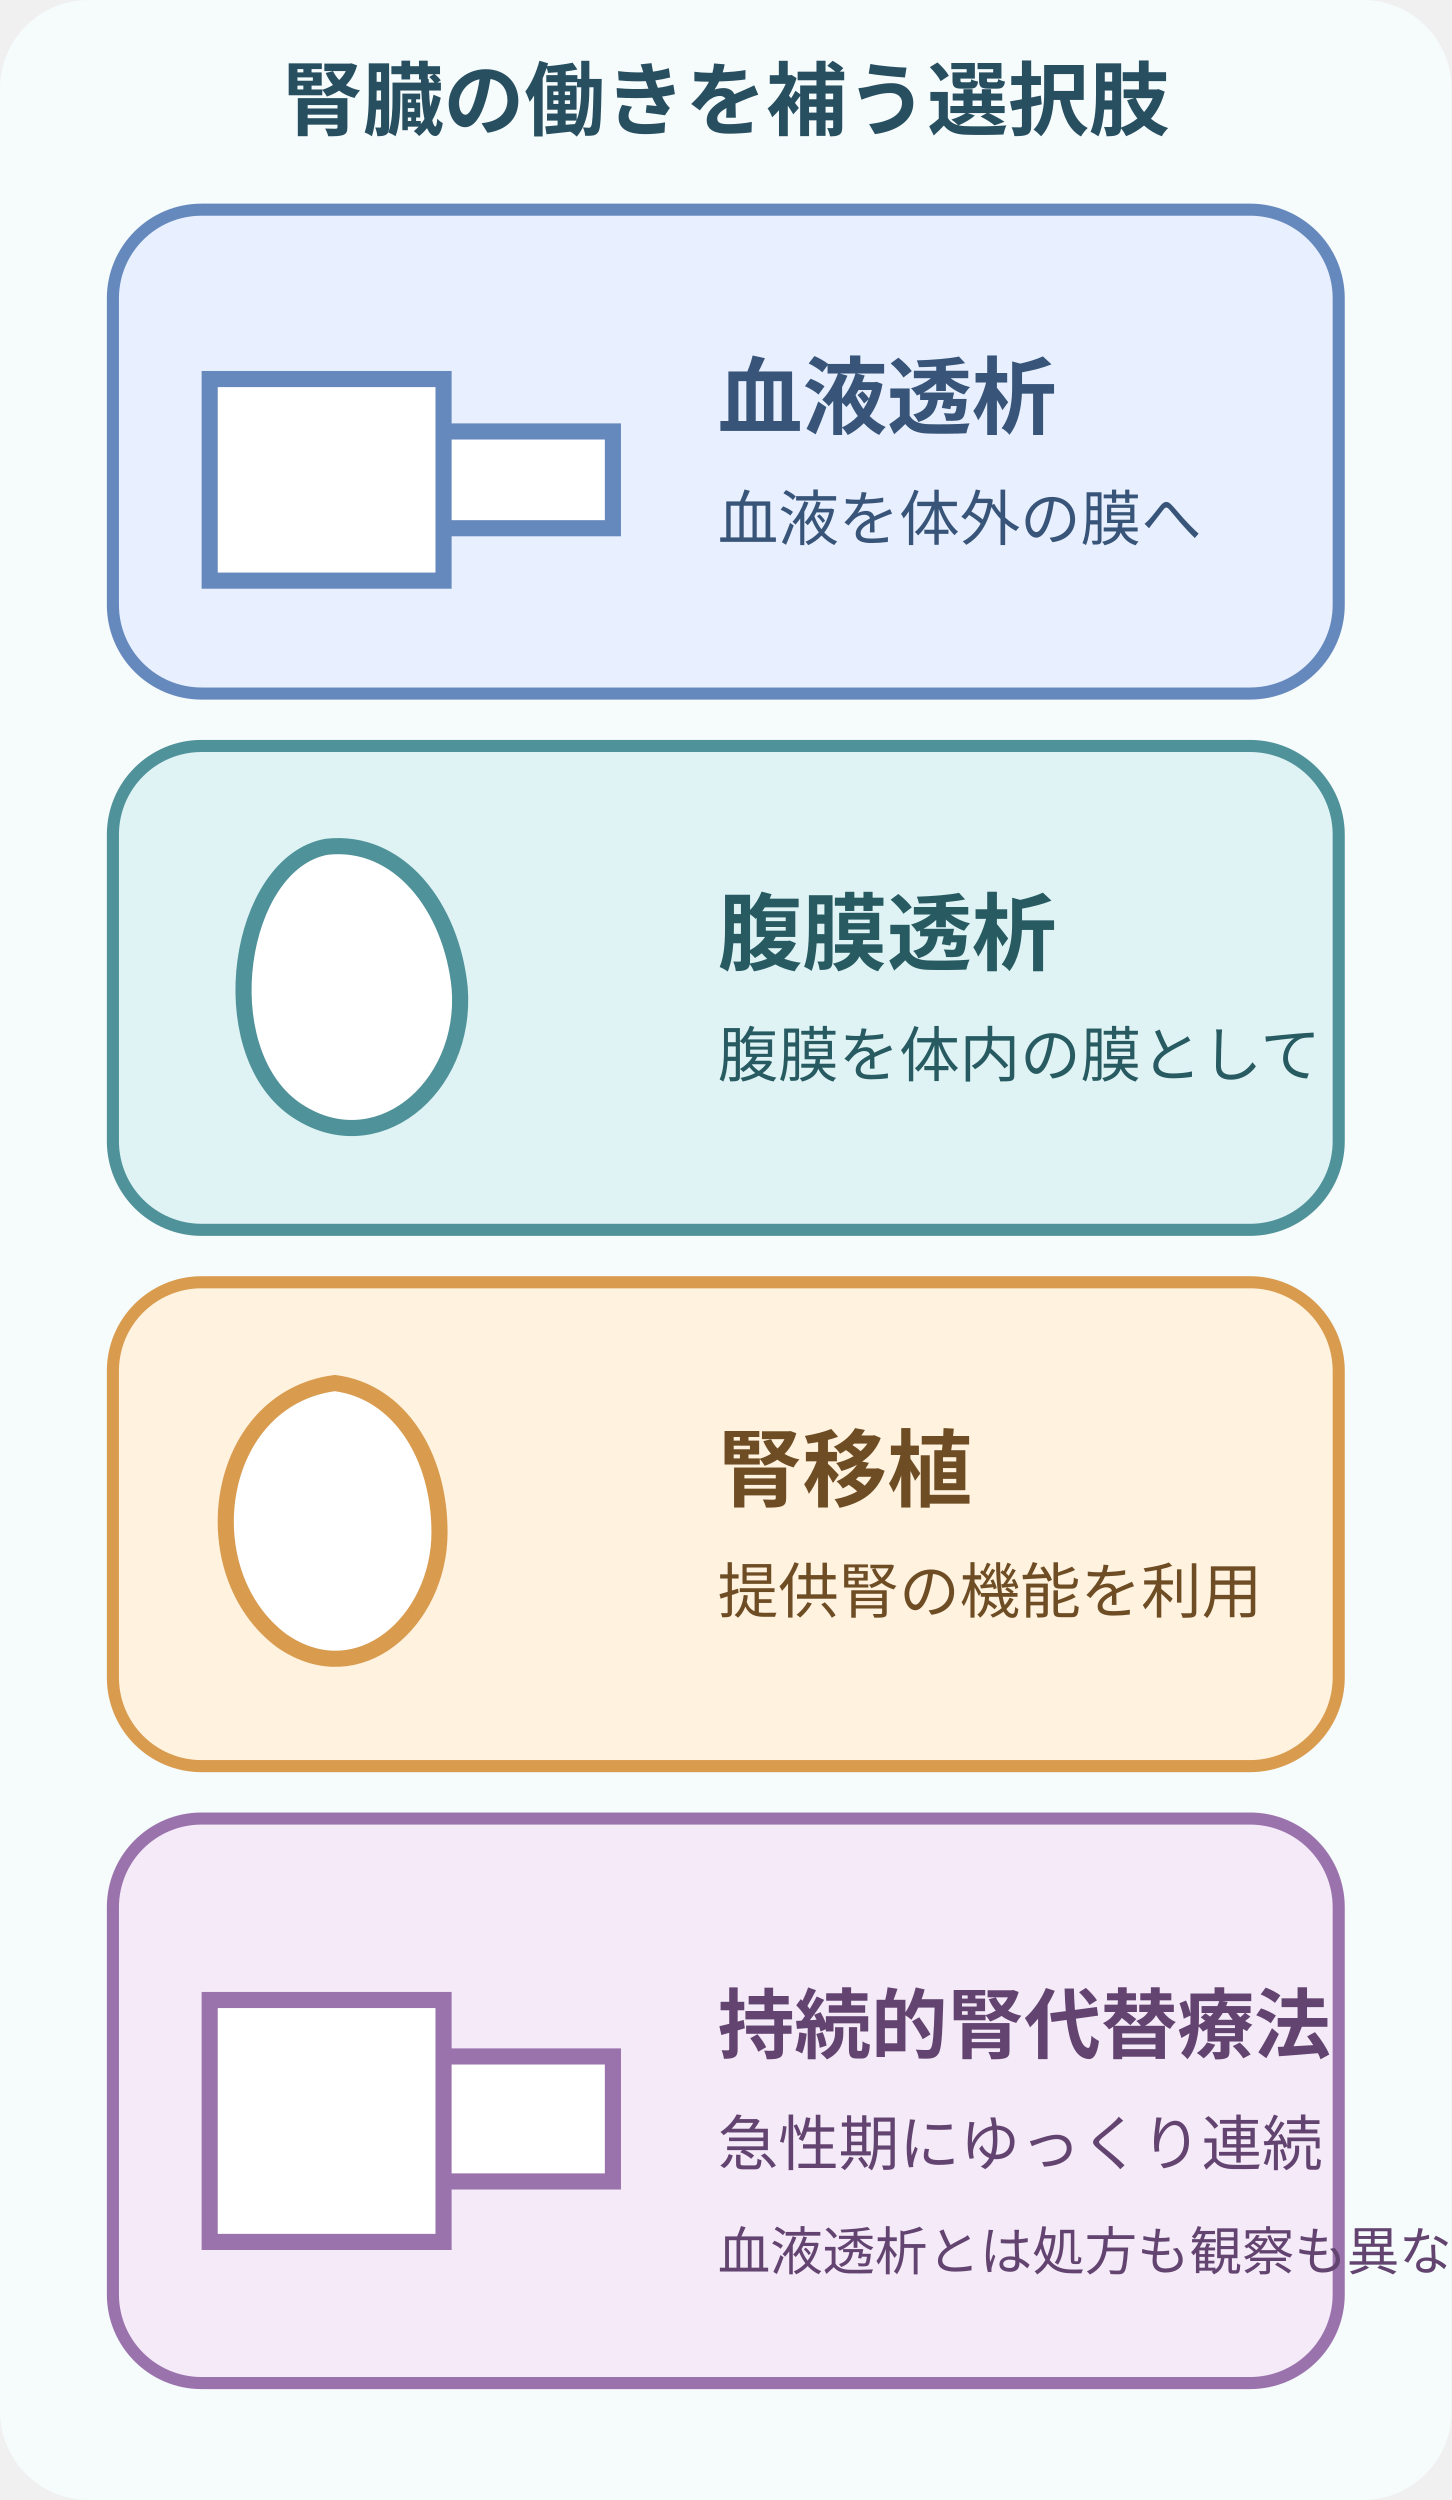
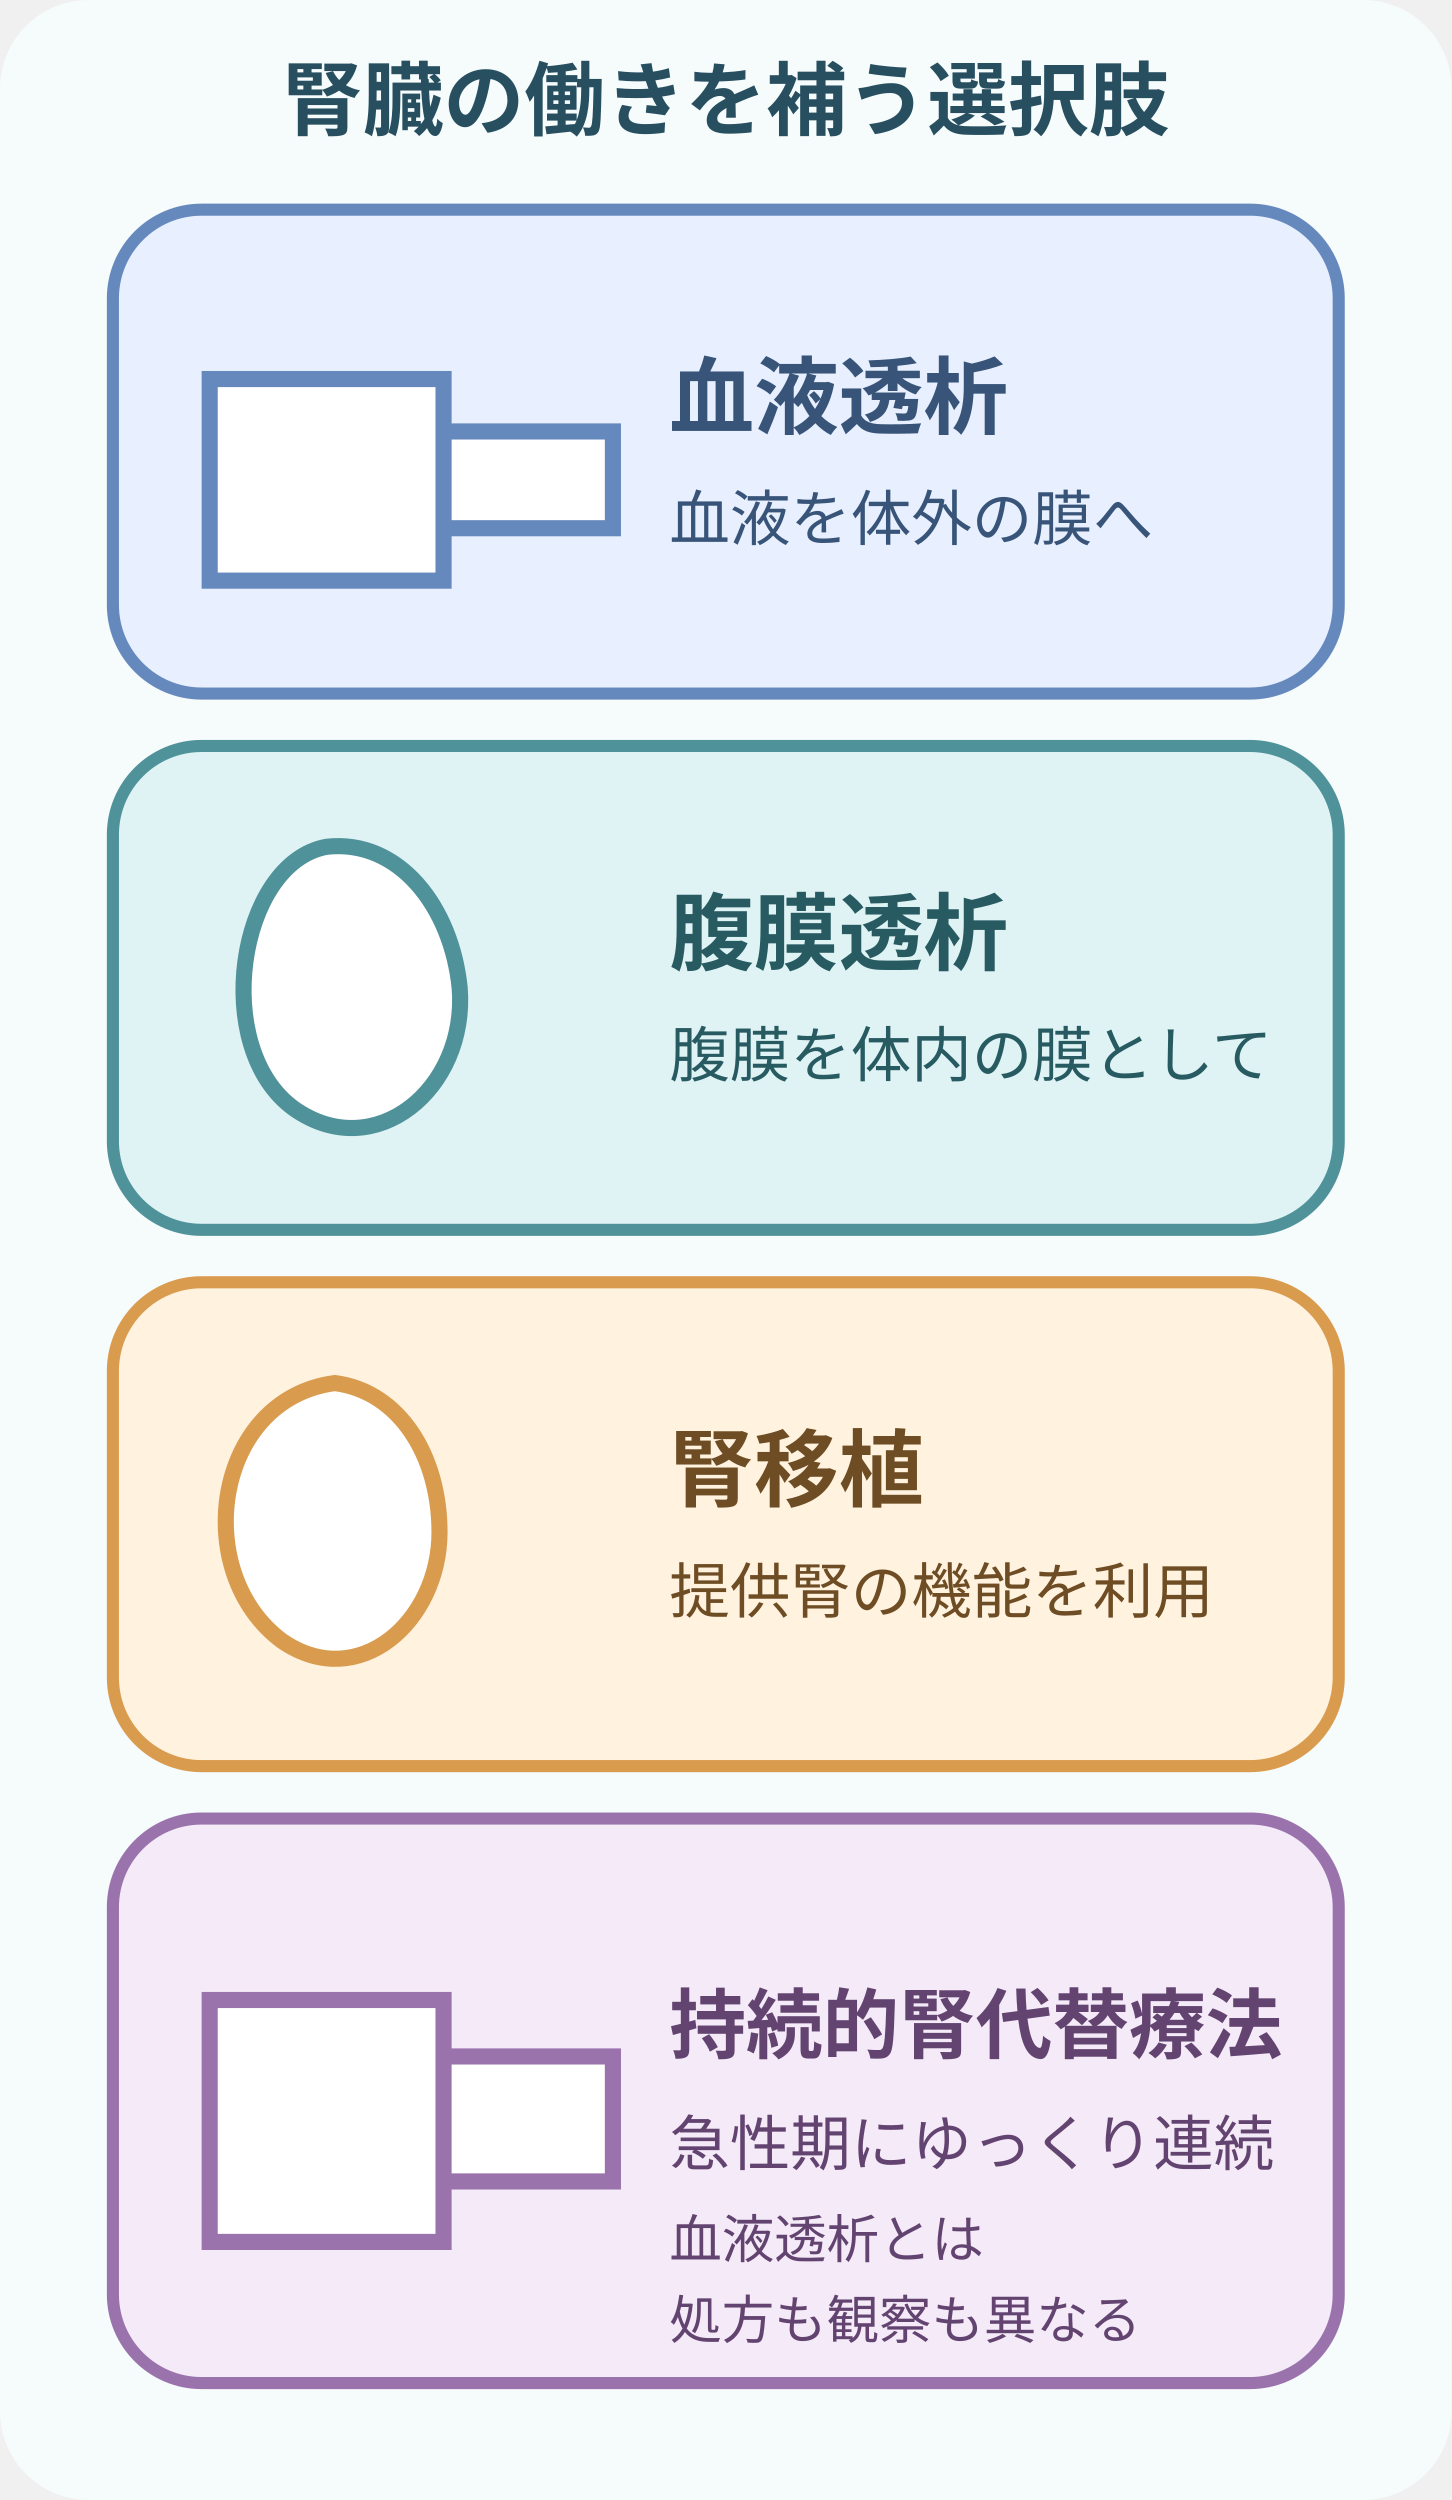
<svg xmlns="http://www.w3.org/2000/svg" viewBox="0 0 360 620" role="img" aria-labelledby="title desc">
  <rect width="360" height="620" rx="22" fill="#f6fbfc" />
  <g font-family="Arial,'Noto Sans JP',sans-serif">
    <text x="180" y="32" text-anchor="middle" font-size="20" font-weight="700" fill="#274f60">腎臓の働きを補う選択肢</text>
    <g transform="translate(28 52)">
      <rect width="304" height="120" rx="22" fill="#e8f0ff" stroke="#6689bd" stroke-width="3" />
      <path d="M24 42h58v50H24zM82 55h42v24H82z" fill="#fff" stroke="#6689bd" stroke-width="4" />
-       <text x="150" y="54" font-size="21" font-weight="700" fill="#385579">血液透析</text>
-       <text x="150" y="82" font-size="15" fill="#385579">血液を体外の膜へ</text>
+       <text x="138" y="54" font-size="21" font-weight="700" fill="#385579">血液透析</text>
+       <text x="138" y="82" font-size="15" fill="#385579">血液を体外の膜へ</text>
    </g>
    <g transform="translate(28 185)">
      <rect width="304" height="120" rx="22" fill="#dff3f5" stroke="#4f9299" stroke-width="3" />
      <path d="M53 25c-22 4-29 50-8 65 20 14 43-5 41-30-2-20-15-37-33-35Z" fill="#fff" stroke="#4f9299" stroke-width="4" />
-       <text x="150" y="54" font-size="21" font-weight="700" fill="#275b61">腹膜透析</text>
-       <text x="150" y="82" font-size="15" fill="#275b61">腹膜を体内の膜として</text>
+       <text x="138" y="54" font-size="21" font-weight="700" fill="#275b61">腹膜透析</text>
+       <text x="138" y="82" font-size="15" fill="#275b61">腹膜を体内の膜として</text>
    </g>
    <g transform="translate(28 318)">
      <rect width="304" height="120" rx="22" fill="#fff2df" stroke="#d99b4e" stroke-width="3" />
      <path d="M55 25c-30 4-36 47-13 64 19 13 39-5 39-27 0-19-10-35-26-37Z" fill="#fff" stroke="#d99b4e" stroke-width="4" />
-       <text x="150" y="54" font-size="21" font-weight="700" fill="#6e4d25">腎移植</text>
-       <text x="150" y="82" font-size="15" fill="#6e4d25">提供腎の機能を利用</text>
+       <text x="138" y="54" font-size="21" font-weight="700" fill="#6e4d25">腎移植</text>
+       <text x="138" y="82" font-size="15" fill="#6e4d25">提供腎の機能を利用</text>
    </g>
    <g transform="translate(28 451)">
      <rect width="304" height="140" rx="22" fill="#f4eaf8" stroke="#9a73ad" stroke-width="3" />
      <path d="M24 45h58v60H24zM82 59h42v31H82z" fill="#fff" stroke="#9a73ad" stroke-width="4" />
-       <text x="150" y="58" font-size="19" font-weight="700" fill="#634470">持続的腎代替療法</text>
-       <text x="150" y="86" font-size="15" fill="#634470">急性期にゆっくり連続</text>
-       <text x="150" y="112" font-size="13" fill="#634470">血液透析とは処方も観察も異なる</text>
+       <text x="138" y="58" font-size="19" font-weight="700" fill="#634470">持続的腎代替療法</text>
+       <text x="138" y="86" font-size="15" fill="#634470">急性期にゆっくり連続</text>
+       <text x="138" y="109" font-size="13" fill="#634470">血液透析とは</text>
+       <text x="138" y="129" font-size="13" fill="#634470">処方も観察も異なる</text>
    </g>
  </g>
</svg>
